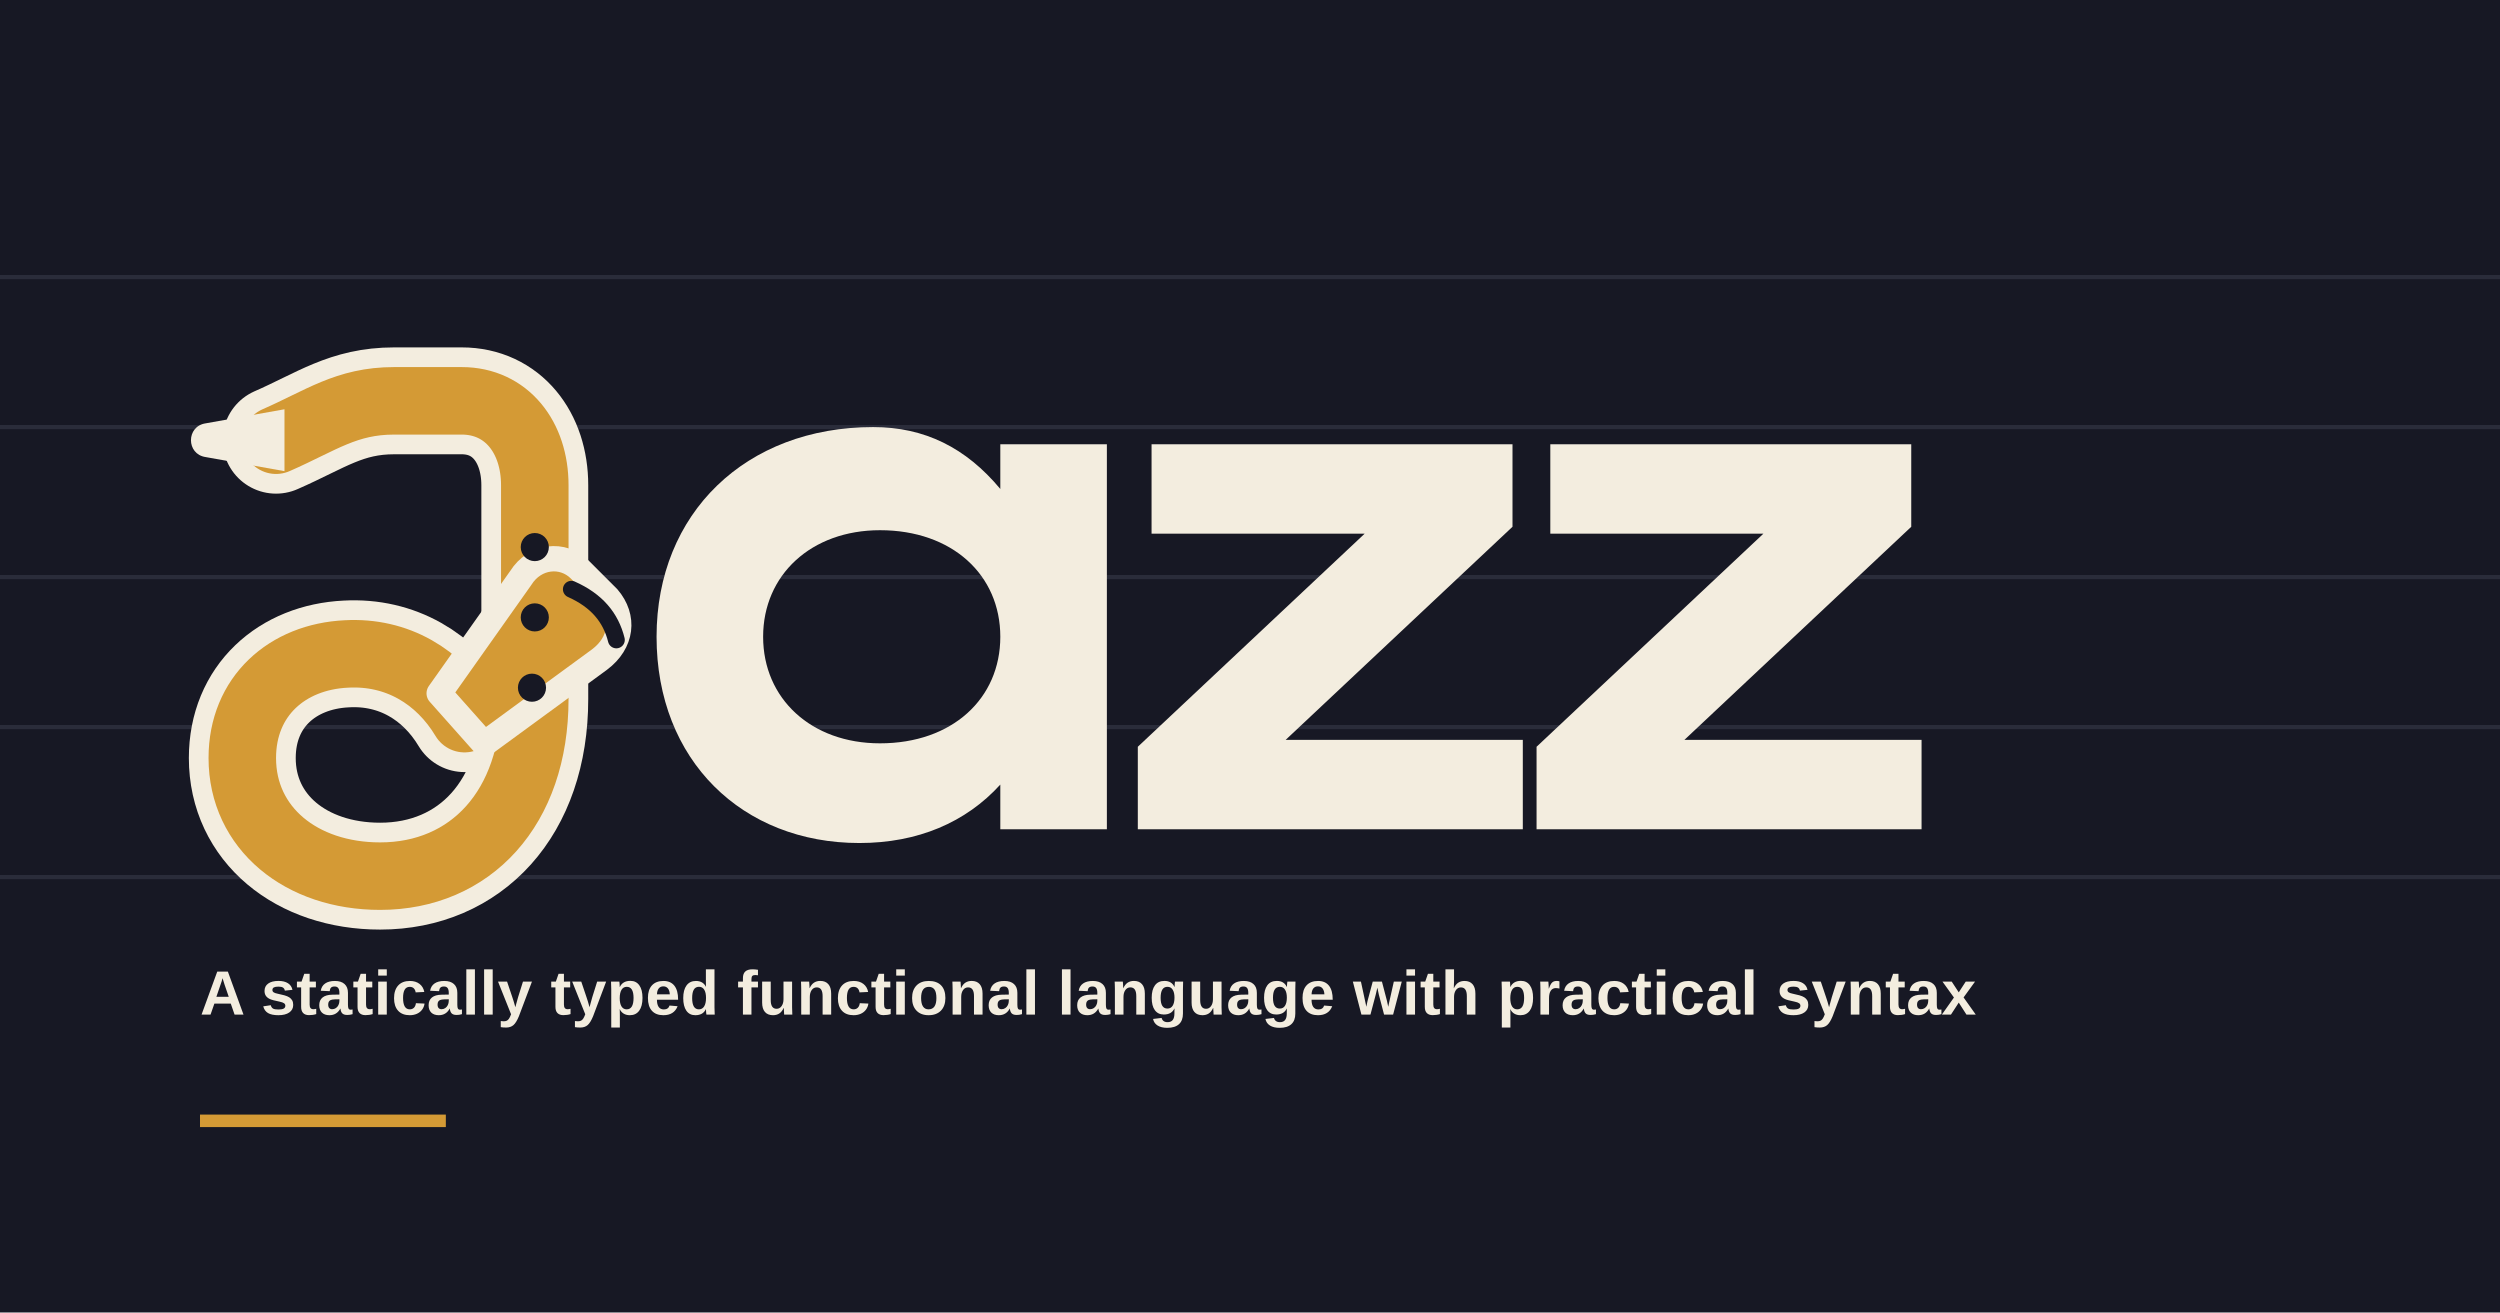
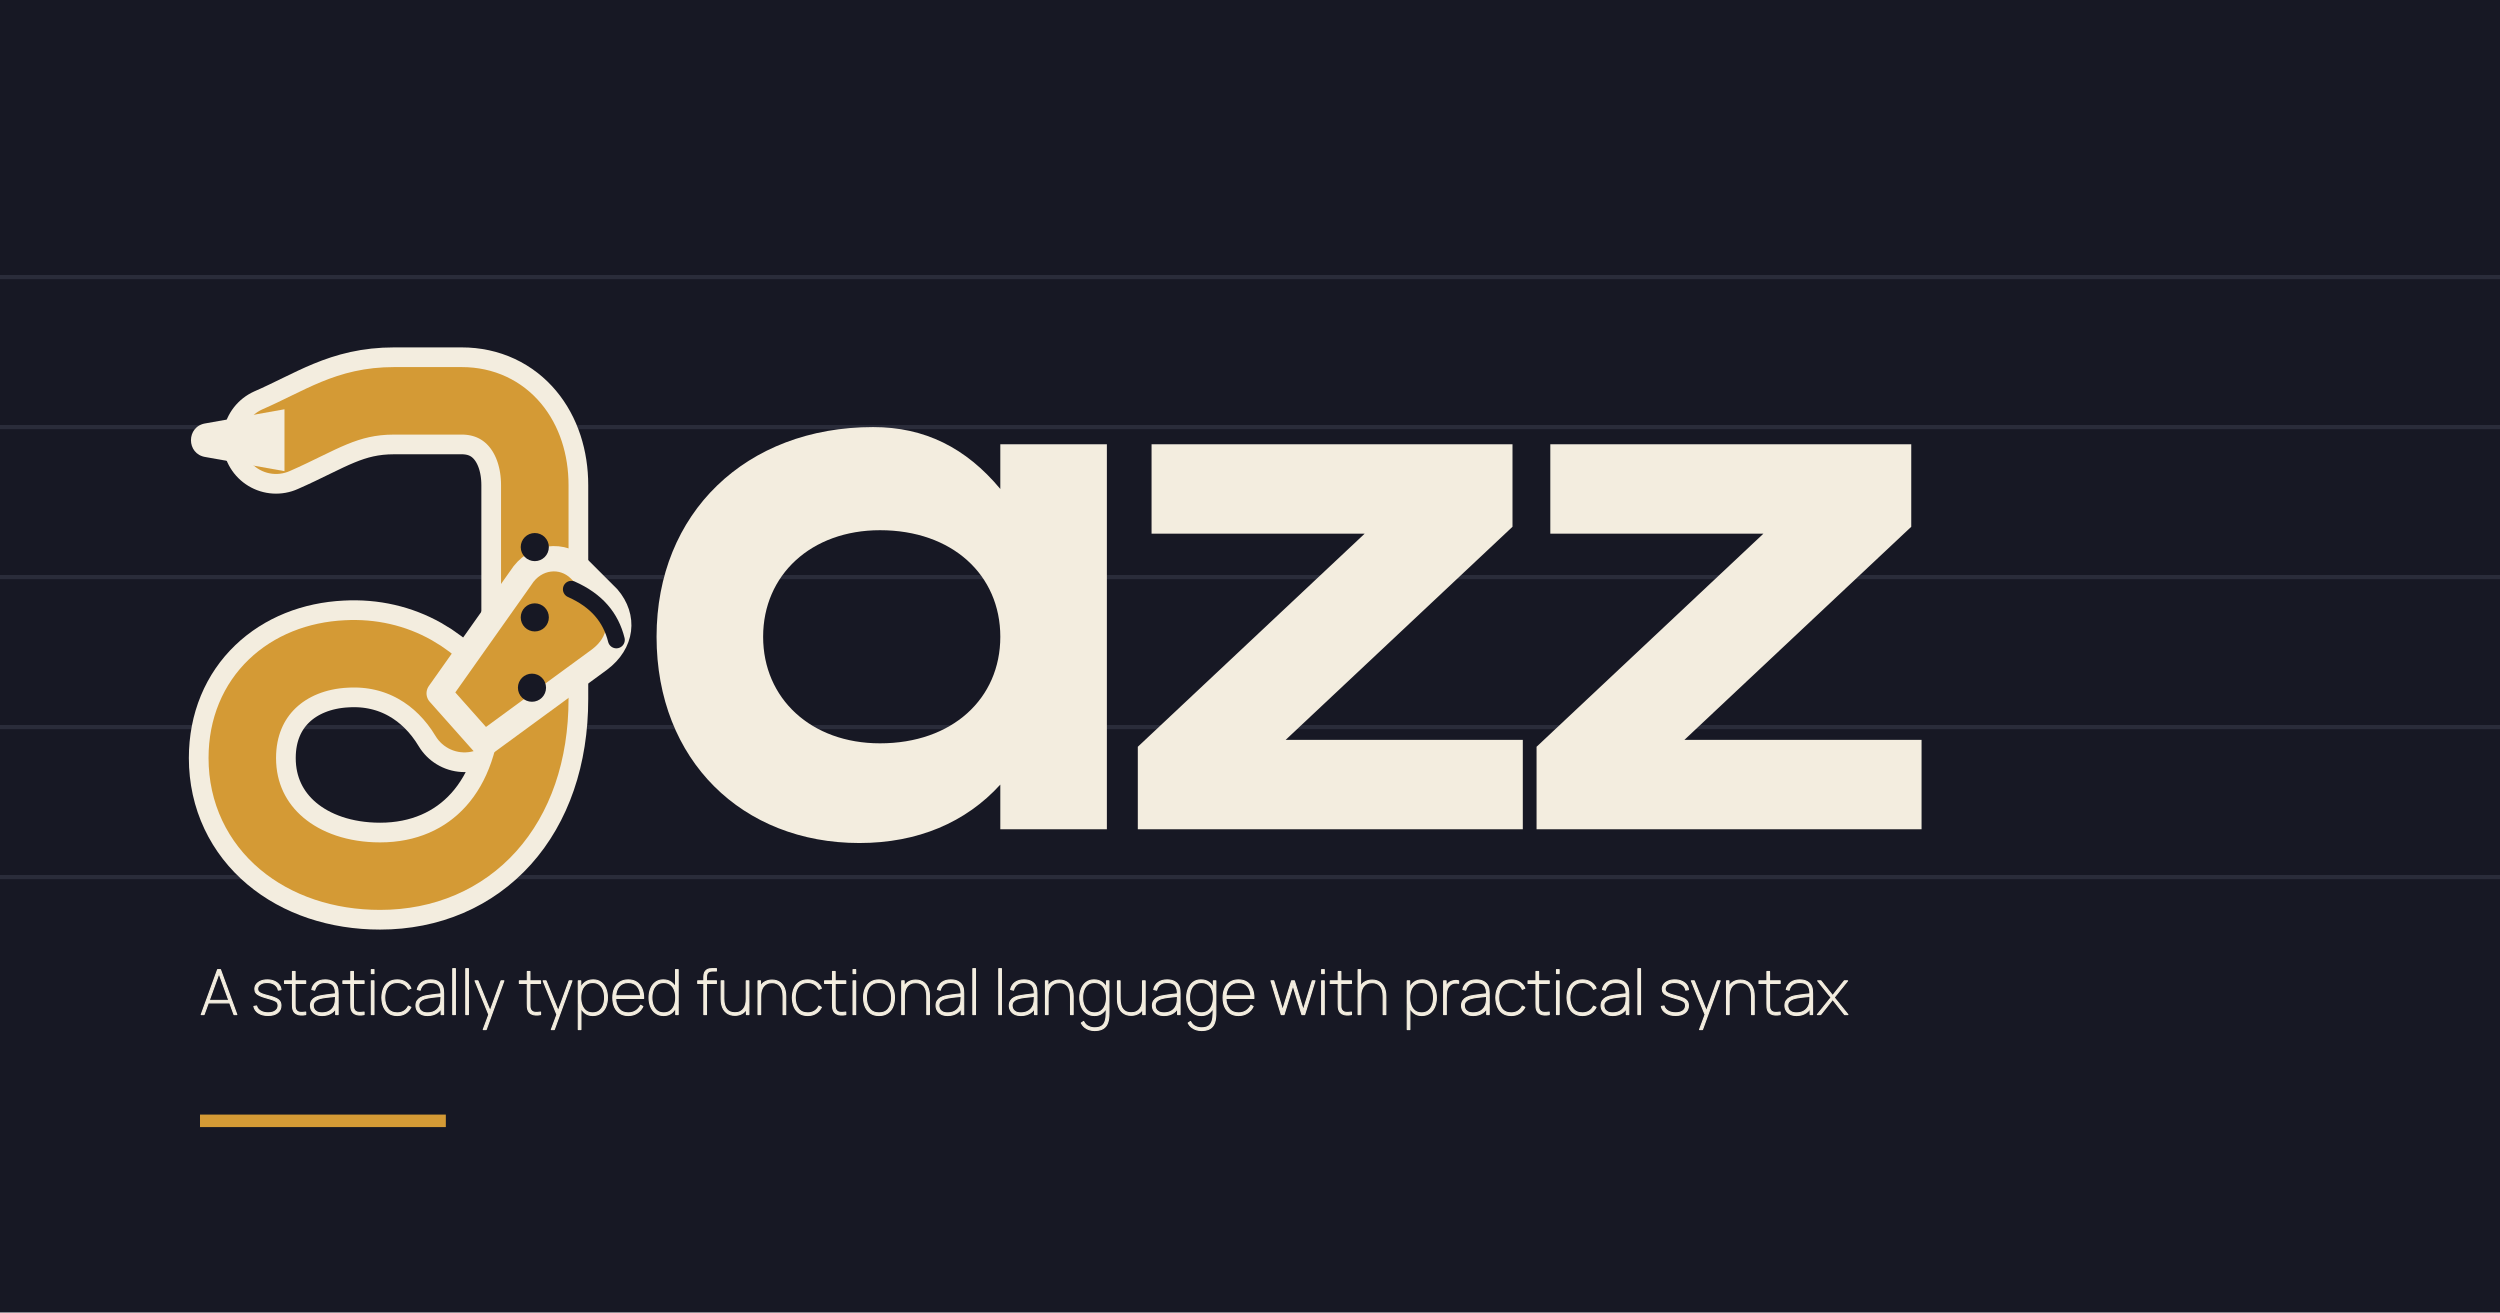
<svg xmlns="http://www.w3.org/2000/svg" viewBox="0 0 1200 630" width="1200" height="630" role="img">
  <rect width="1200" height="630" fill="#171824" />
  <g fill="#2A2C3A">
    <rect x="0" y="132" width="1200" height="2" />
    <rect x="0" y="204" width="1200" height="2" />
    <rect x="0" y="276" width="1200" height="2" />
    <rect x="0" y="348" width="1200" height="2" />
    <rect x="0" y="420" width="1200" height="2" />
  </g>
  <g transform="translate(92 160) scale(1.35)">
    <path d="M30 38C46 31 55 24 72 24h24c16 0 26 13 26 30v76c0 39-23 63-55 63-28 0-49-17-49-42 0-22 16-36 37-37 18-1 33 8 42 23" fill="none" stroke="#F3EDDF" stroke-width="38" stroke-linecap="round" stroke-linejoin="round" />
    <path d="M30 38C46 31 55 24 72 24h24c16 0 26 13 26 30v76c0 39-23 63-55 63-28 0-49-17-49-42 0-22 16-36 37-37 18-1 33 8 42 23" fill="none" stroke="#D49A35" stroke-width="24" stroke-linecap="round" stroke-linejoin="round" />
    <path d="M5 32l28-5v22L5 44c-7-1-7-11 0-12Z" fill="#F3EDDF" />
    <path d="m88 128 16 18 41-30c8-6 9-15 3-22l-10-10c-6-6-16-5-21 3l-29 41Z" fill="#D49A35" stroke="#F3EDDF" stroke-width="9" stroke-linejoin="round" />
    <path d="M135 91c9 4 14 10 16 18" fill="none" stroke="#171824" stroke-width="6" stroke-linecap="round" />
    <circle cx="122" cy="76" r="5" fill="#171824" />
    <circle cx="122" cy="101" r="5" fill="#171824" />
    <circle cx="121" cy="126" r="5" fill="#171824" />
  </g>
  <g transform="translate(330 205) scale(1.65)">
    <path fill="#F3EDDF" fill-rule="evenodd" d="M54 0C17 0-9 25-9 61s25 60 59 60c17 0 31-6 41-17v13h31V5H91v13C81 6 69 0 54 0Zm2 30c21 0 35 13 35 31S77 92 56 92c-20 0-34-13-34-31s14-31 34-31Z" />
    <path fill="#F3EDDF" d="M135 5h105v24l-66 62h69v26H131V93l66-62h-62V5Zm116 0h105v24l-66 62h69v26H247V93l66-62h-62V5Z" />
  </g>
-   <text x="96" y="487" fill="#F3EDDF" font-family="Manrope, Arial, sans-serif" font-size="30" font-weight="560" letter-spacing=".2">A statically typed functional language with practical syntax</text>
+   <g transform="translate(96 487) scale(0.015 -0.015)" fill="#F3EDDF" stroke="#F3EDDF" stroke-width="35" stroke-linejoin="round" aria-label="A statically typed functional language with practical syntax" data-font-source="@fontsource-variable/manrope@5.3.0">
+     <path d="M40 0L564 1440L654 1440L1178 0L1088 0L578 1402L638 1402L130 0ZM240 374L240 454L976 454L976 374Z" transform="translate(0 0)" />
+     <path d="" transform="translate(1230.903 0)" />
+     <path d="M534 -28Q351 -28 230 48.5Q109 125 80 260L166 276Q193 176 292.5 116Q392 56 536 56Q683 56 769.5 119Q856 182 856 290Q856 349 830 386.5Q804 424 728.5 455Q653 486 506 526Q352 568 266.5 607.5Q181 647 146.5 696.5Q112 746 112 818Q112 904 163 970Q214 1036 304 1073Q394 1110 512 1110Q631 1110 726.5 1070.5Q822 1031 880.5 960.5Q939 890 948 798L862 782Q843 895 746.5 960.5Q650 1026 506 1026Q371 1028 285.5 971Q200 914 200 822Q200 771 229 734.5Q258 698 330 668Q402 638 530 606Q692 565 782.5 523Q873 481 909.5 425Q946 369 946 286Q946 139 836 55.5Q726 -28 534 -28Z" transform="translate(1643.806 0)" />
+     <path d="M698 0Q617 -18 538 -13.5Q459 -9 397 24.5Q335 58 304 126Q280 179 277 233.5Q274 288 274 358L274 1380L358 1380L358 358Q358 288 359.5 245Q361 202 380 164Q416 92 494 75.5Q572 59 698 80ZM20 996L20 1080L698 1080L698 996Z" transform="translate(2684.71 0)" />
+     <path d="M454 -30Q328 -30 245 14Q162 58 121 130Q80 202 80 286Q80 381 121.5 443.5Q163 506 230 542Q297 578 374 594Q468 613 575.5 627.5Q683 642 774 652Q865 662 910 668L880 648Q885 839 810.5 932.5Q736 1026 548 1026Q412 1026 329.5 965.5Q247 905 214 780L122 804Q158 954 269.5 1032Q381 1110 552 1110Q702 1110 802 1049Q902 988 938 884Q952 844 958 787Q964 730 964 676L964 0L886 0L886 296L926 294Q883 140 755 55Q627 -30 454 -30ZM450 54Q567 54 656.5 96Q746 138 801.5 217.5Q857 297 872 408Q880 464 880 528Q880 592 880 620L924 586Q871 581 777.5 572.5Q684 564 580 550.5Q476 537 392 516Q343 504 291 478Q239 452 203.5 405Q168 358 168 284Q168 232 194 179Q220 126 281.5 90Q343 54 450 54Z" transform="translate(3455.613 0)" />
+     <path d="M698 0Q617 -18 538 -13.5Q459 -9 397 24.5Q335 58 304 126Q280 179 277 233.5Q274 288 274 358L274 1380L358 1380L358 358Q358 288 359.5 245Q361 202 380 164Q416 92 494 75.5Q572 59 698 80ZM20 996L20 1080L698 1080L698 996Z" transform="translate(4552.516 0)" />
+     <path d="M160 1312L160 1440L244 1440L244 1312ZM160 0L160 1080L244 1080L244 0Z" transform="translate(5323.419 0)" />
+     <path d="M574 -30Q413 -30 304 42Q195 114 139 242.5Q83 371 80 540Q83 713 139.5 841Q196 969 305 1039.5Q414 1110 574 1110Q724 1110 841.5 1038.5Q959 967 1008 842L928 808Q883 912 789.5 969Q696 1026 574 1026Q438 1026 349 964.5Q260 903 216 793.5Q172 684 170 540Q173 320 274 187Q375 54 574 54Q693 54 785 109Q877 164 926 270L1008 234Q941 104 831 37Q721 -30 574 -30Z" transform="translate(5740.323 0)" />
+     <path d="M454 -30Q328 -30 245 14Q162 58 121 130Q80 202 80 286Q80 381 121.5 443.5Q163 506 230 542Q297 578 374 594Q468 613 575.5 627.5Q683 642 774 652Q865 662 910 668L880 648Q885 839 810.5 932.5Q736 1026 548 1026Q412 1026 329.5 965.5Q247 905 214 780L122 804Q158 954 269.5 1032Q381 1110 552 1110Q702 1110 802 1049Q902 988 938 884Q952 844 958 787Q964 730 964 676L964 0L886 0L886 296L926 294Q883 140 755 55Q627 -30 454 -30ZM450 54Q567 54 656.5 96Q746 138 801.5 217.5Q857 297 872 408Q880 464 880 528Q880 592 880 620L924 586Q871 581 777.5 572.5Q684 564 580 550.5Q476 537 392 516Q343 504 291 478Q239 452 203.5 405Q168 358 168 284Q168 232 194 179Q220 126 281.5 90Q343 54 450 54Z" transform="translate(6831.226 0)" />
+     <path d="M160 0L160 1470L244 1470L244 0Z" transform="translate(7928.129 0)" />
+     <path d="M160 0L160 1470L244 1470L244 0Z" transform="translate(8345.032 0)" />
+     <path d="M302 -480L512 84L514 -84L40 1080L132 1080L556 32L492 32L872 1080L962 1080L396 -480Z" transform="translate(8761.935 0)" />
+     <path d="" transform="translate(9786.839 0)" />
+     <path d="M698 0Q617 -18 538 -13.5Q459 -9 397 24.5Q335 58 304 126Q280 179 277 233.5Q274 288 274 358L274 1380L358 1380L358 358Q358 288 359.5 245Q361 202 380 164Q416 92 494 75.5Q572 59 698 80ZM20 996L20 1080L698 1080L698 996Z" transform="translate(10199.742 0)" />
+     <path d="M302 -480L512 84L514 -84L40 1080L132 1080L556 32L492 32L872 1080L962 1080L396 -480Z" transform="translate(10940.645 0)" />
+     <path d="M602 -30Q459 -30 359 46Q259 122 206.5 251.5Q154 381 154 542Q154 706 207 834.5Q260 963 363.5 1036.5Q467 1110 618 1110Q763 1110 864.5 1034.5Q966 959 1019 830Q1072 701 1072 542Q1072 380 1018 250.5Q964 121 859.5 45.5Q755 -30 602 -30ZM140 -480L140 1080L218 1080L218 230L224 230L224 -480ZM602 54Q727 54 811.5 118Q896 182 939 292.5Q982 403 982 542Q982 680 940.5 789.5Q899 899 815 962.5Q731 1026 602 1026Q476 1026 390.5 964Q305 902 261.5 792.5Q218 683 218 542Q218 403 261 292.5Q304 182 389.5 118Q475 54 602 54Z" transform="translate(11965.548 0)" />
+     <path d="M574 -30Q421 -30 310.5 39Q200 108 140 236Q80 364 80 540Q80 717 139.5 845Q199 973 309.5 1041.5Q420 1110 574 1110Q729 1110 839 1040Q949 970 1007.5 837Q1066 704 1066 516L976 516L976 544Q970 777 866.5 901.5Q763 1026 574 1026Q382 1026 276 898.5Q170 771 170 540Q170 309 276 181.5Q382 54 574 54Q708 54 809 117Q910 180 970 298L1040 258Q974 120 853 45Q732 -30 574 -30ZM134 516L134 600L1014 600L1014 516Z" transform="translate(13130.452 0)" />
+     <path d="M550 -30Q397 -30 292.5 45.5Q188 121 134 250.5Q80 380 80 542Q80 701 133 830Q186 959 287.5 1034.5Q389 1110 534 1110Q685 1110 788.5 1036.5Q892 963 945 834.5Q998 706 998 542Q998 381 945.5 251.5Q893 122 793 46Q693 -30 550 -30ZM550 54Q677 54 762.5 118Q848 182 891 292.5Q934 403 934 542Q934 683 890.5 792.5Q847 902 761.5 964Q676 1026 550 1026Q421 1026 336.5 962.5Q252 899 211 789.5Q170 680 170 542Q170 403 213 292.5Q256 182 340.5 118Q425 54 550 54ZM934 0L934 850L928 850L928 1440L1012 1440L1012 0Z" transform="translate(14289.355 0)" />
+     <path d="" transform="translate(15454.258 0)" />
+     <path d="M256 0L256 1202Q256 1244 261.5 1279.5Q267 1315 281 1345Q295 1375 320 1402Q344 1427 373.5 1442Q403 1457 439 1463.5Q475 1470 518 1470L658 1470L658 1394L528 1394Q434 1394 387 1349Q340 1304 340 1194L340 0ZM60 996L60 1080L658 1080L658 996Z" transform="translate(15867.161 0)" />
+     <path d="M558 -24Q476 -24 407.5 -1Q339 22 285.5 65.5Q232 109 195 172Q158 235 139 315.5Q120 396 120 492L120 1080L204 1080L204 508Q204 393 227.5 308Q251 223 297 167.5Q343 112 408.5 85Q474 58 558 58Q657 58 726.5 92.5Q796 127 839 187Q882 247 902 325Q922 403 922 490L1000 492Q1000 307 939 193.5Q878 80 777.5 28Q677 -24 558 -24ZM928 0L928 220L922 220L922 1080L1006 1080L1006 0Z" transform="translate(16558.065 0)" />
+     <path d="M942 0L942 572Q942 688 918.5 772.5Q895 857 849 912.5Q803 968 737.5 995Q672 1022 588 1022Q489 1022 419.5 987.5Q350 953 307 893Q264 833 244 755Q224 677 224 590L146 588Q146 773 207 886.5Q268 1000 368.5 1052Q469 1104 588 1104Q670 1104 738.5 1081Q807 1058 860.5 1014.5Q914 971 951 908Q988 845 1007 764.5Q1026 684 1026 588L1026 0ZM140 0L140 1080L218 1080L218 860L224 860L224 0Z" transform="translate(17716.968 0)" />
+     <path d="M574 -30Q413 -30 304 42Q195 114 139 242.5Q83 371 80 540Q83 713 139.5 841Q196 969 305 1039.5Q414 1110 574 1110Q724 1110 841.5 1038.5Q959 967 1008 842L928 808Q883 912 789.5 969Q696 1026 574 1026Q438 1026 349 964.5Q260 903 216 793.5Q172 684 170 540Q173 320 274 187Q375 54 574 54Q693 54 785 109Q877 164 926 270L1008 234Q941 104 831 37Q721 -30 574 -30Z" transform="translate(18875.871 0)" />
+     <path d="M698 0Q617 -18 538 -13.5Q459 -9 397 24.5Q335 58 304 126Q280 179 277 233.5Q274 288 274 358L274 1380L358 1380L358 358Q358 288 359.5 245Q361 202 380 164Q416 92 494 75.5Q572 59 698 80ZM20 996L20 1080L698 1080L698 996Z" transform="translate(19966.774 0)" />
+     <path d="M160 1312L160 1440L244 1440L244 1312ZM160 0L160 1080L244 1080L244 0Z" transform="translate(20737.677 0)" />
+     <path d="M574 -30Q414 -30 304 43Q194 116 137 245Q80 374 80 542Q80 712 138 840Q196 968 306.5 1039Q417 1110 574 1110Q735 1110 845 1037.5Q955 965 1011.5 837Q1068 709 1068 542Q1068 371 1011 242.5Q954 114 843.5 42Q733 -30 574 -30ZM574 54Q778 54 878 189.5Q978 325 978 542Q978 763 877.5 894.5Q777 1026 574 1026Q437 1026 347.5 964Q258 902 214 793Q170 684 170 542Q170 322 272.5 188Q375 54 574 54Z" transform="translate(21154.581 0)" />
+     <path d="M942 0L942 572Q942 688 918.5 772.5Q895 857 849 912.5Q803 968 737.5 995Q672 1022 588 1022Q489 1022 419.5 987.5Q350 953 307 893Q264 833 244 755Q224 677 224 590L146 588Q146 773 207 886.5Q268 1000 368.5 1052Q469 1104 588 1104Q670 1104 738.5 1081Q807 1058 860.5 1014.5Q914 971 951 908Q988 845 1007 764.5Q1026 684 1026 588L1026 0ZM140 0L140 1080L218 1080L218 860L224 860L224 0Z" transform="translate(22315.484 0)" />
+     <path d="M454 -30Q328 -30 245 14Q162 58 121 130Q80 202 80 286Q80 381 121.5 443.5Q163 506 230 542Q297 578 374 594Q468 613 575.5 627.5Q683 642 774 652Q865 662 910 668L880 648Q885 839 810.5 932.5Q736 1026 548 1026Q412 1026 329.5 965.5Q247 905 214 780L122 804Q158 954 269.5 1032Q381 1110 552 1110Q702 1110 802 1049Q902 988 938 884Q952 844 958 787Q964 730 964 676L964 0L886 0L886 296L926 294Q883 140 755 55Q627 -30 454 -30ZM450 54Q567 54 656.5 96Q746 138 801.5 217.5Q857 297 872 408Q880 464 880 528Q880 592 880 620L924 586Q871 581 777.5 572.5Q684 564 580 550.5Q476 537 392 516Q343 504 291 478Q239 452 203.5 405Q168 358 168 284Q168 232 194 179Q220 126 281.5 90Q343 54 450 54Z" transform="translate(23474.387 0)" />
+     <path d="M160 0L160 1470L244 1470L244 0Z" transform="translate(24571.29 0)" />
+     <path d="" transform="translate(24988.194 0)" />
+     <path d="M160 0L160 1470L244 1470L244 0Z" transform="translate(25401.097 0)" />
+     <path d="M454 -30Q328 -30 245 14Q162 58 121 130Q80 202 80 286Q80 381 121.5 443.5Q163 506 230 542Q297 578 374 594Q468 613 575.5 627.5Q683 642 774 652Q865 662 910 668L880 648Q885 839 810.5 932.5Q736 1026 548 1026Q412 1026 329.5 965.5Q247 905 214 780L122 804Q158 954 269.5 1032Q381 1110 552 1110Q702 1110 802 1049Q902 988 938 884Q952 844 958 787Q964 730 964 676L964 0L886 0L886 296L926 294Q883 140 755 55Q627 -30 454 -30ZM450 54Q567 54 656.5 96Q746 138 801.5 217.5Q857 297 872 408Q880 464 880 528Q880 592 880 620L924 586Q871 581 777.5 572.5Q684 564 580 550.5Q476 537 392 516Q343 504 291 478Q239 452 203.5 405Q168 358 168 284Q168 232 194 179Q220 126 281.5 90Q343 54 450 54Z" transform="translate(25818 0)" />
+     <path d="M942 0L942 572Q942 688 918.5 772.5Q895 857 849 912.5Q803 968 737.5 995Q672 1022 588 1022Q489 1022 419.5 987.5Q350 953 307 893Q264 833 244 755Q224 677 224 590L146 588Q146 773 207 886.5Q268 1000 368.5 1052Q469 1104 588 1104Q670 1104 738.5 1081Q807 1058 860.5 1014.5Q914 971 951 908Q988 845 1007 764.5Q1026 684 1026 588L1026 0ZM140 0L140 1080L218 1080L218 860L224 860L224 0Z" transform="translate(26914.903 0)" />
+     <path d="M552 -510Q474 -510 395 -488Q316 -466 246.5 -413.5Q177 -361 128 -270L202 -220Q256 -331 354 -377.5Q452 -424 552 -424Q697 -424 778.5 -369.5Q860 -315 893 -207.5Q926 -100 926 60L926 336L934 336L934 1080L1012 1080L1012 60Q1012 11 1010 -35Q1008 -81 1002 -126Q986 -257 932.5 -342Q879 -427 785 -468.5Q691 -510 552 -510ZM550 -30Q397 -30 292.5 45.5Q188 121 134 250.5Q80 380 80 542Q80 701 133 830Q186 959 287.5 1034.5Q389 1110 534 1110Q685 1110 788.5 1036.5Q892 963 945 834.5Q998 706 998 542Q998 381 945.5 251.5Q893 122 793 46Q693 -30 550 -30ZM550 54Q677 54 762.5 118Q848 182 891 292.5Q934 403 934 542Q934 683 890.5 792.5Q847 902 761.5 964Q676 1026 550 1026Q421 1026 336.5 962.5Q252 899 211 789.5Q170 680 170 542Q170 403 213 292.5Q256 182 340.5 118Q425 54 550 54Z" transform="translate(28073.806 0)" />
+     <path d="M558 -24Q476 -24 407.5 -1Q339 22 285.5 65.5Q232 109 195 172Q158 235 139 315.5Q120 396 120 492L120 1080L204 1080L204 508Q204 393 227.5 308Q251 223 297 167.5Q343 112 408.5 85Q474 58 558 58Q657 58 726.5 92.5Q796 127 839 187Q882 247 902 325Q922 403 922 490L1000 492Q1000 307 939 193.5Q878 80 777.5 28Q677 -24 558 -24ZM928 0L928 220L922 220L922 1080L1006 1080L1006 0Z" transform="translate(29238.71 0)" />
+     <path d="M454 -30Q328 -30 245 14Q162 58 121 130Q80 202 80 286Q80 381 121.5 443.5Q163 506 230 542Q297 578 374 594Q468 613 575.5 627.5Q683 642 774 652Q865 662 910 668L880 648Q885 839 810.5 932.5Q736 1026 548 1026Q412 1026 329.5 965.5Q247 905 214 780L122 804Q158 954 269.5 1032Q381 1110 552 1110Q702 1110 802 1049Q902 988 938 884Q952 844 958 787Q964 730 964 676L964 0L886 0L886 296L926 294Q883 140 755 55Q627 -30 454 -30ZM450 54Q567 54 656.5 96Q746 138 801.5 217.5Q857 297 872 408Q880 464 880 528Q880 592 880 620L924 586Q871 581 777.5 572.5Q684 564 580 550.5Q476 537 392 516Q343 504 291 478Q239 452 203.5 405Q168 358 168 284Q168 232 194 179Q220 126 281.5 90Q343 54 450 54Z" transform="translate(30397.613 0)" />
+     <path d="M552 -510Q474 -510 395 -488Q316 -466 246.5 -413.5Q177 -361 128 -270L202 -220Q256 -331 354 -377.5Q452 -424 552 -424Q697 -424 778.5 -369.5Q860 -315 893 -207.5Q926 -100 926 60L926 336L934 336L934 1080L1012 1080L1012 60Q1012 11 1010 -35Q1008 -81 1002 -126Q986 -257 932.5 -342Q879 -427 785 -468.5Q691 -510 552 -510ZM550 -30Q397 -30 292.5 45.5Q188 121 134 250.5Q80 380 80 542Q80 701 133 830Q186 959 287.5 1034.5Q389 1110 534 1110Q685 1110 788.5 1036.5Q892 963 945 834.5Q998 706 998 542Q998 381 945.5 251.5Q893 122 793 46Q693 -30 550 -30ZM550 54Q677 54 762.5 118Q848 182 891 292.5Q934 403 934 542Q934 683 890.5 792.5Q847 902 761.5 964Q676 1026 550 1026Q421 1026 336.5 962.5Q252 899 211 789.5Q170 680 170 542Q170 403 213 292.5Q256 182 340.5 118Q425 54 550 54Z" transform="translate(31494.516 0)" />
+     <path d="M574 -30Q421 -30 310.5 39Q200 108 140 236Q80 364 80 540Q80 717 139.5 845Q199 973 309.5 1041.5Q420 1110 574 1110Q729 1110 839 1040Q949 970 1007.5 837Q1066 704 1066 516L976 516L976 544Q970 777 866.5 901.5Q763 1026 574 1026Q382 1026 276 898.5Q170 771 170 540Q170 309 276 181.5Q382 54 574 54Q708 54 809 117Q910 180 970 298L1040 258Q974 120 853 45Q732 -30 574 -30ZM134 516L134 600L1014 600L1014 516Z" transform="translate(32659.419 0)" />
+     <path d="" transform="translate(33818.323 0)" />
+     <path d="M370 0L40 1080L128 1080L414 144L700 1080L788 1080L1074 144L1362 1080L1448 1080L1118 0L1030 0L744 938L458 0Z" transform="translate(34231.226 0)" />
+     <path d="M160 1312L160 1440L244 1440L244 1312ZM160 0L160 1080L244 1080L244 0Z" transform="translate(35732.129 0)" />
+     <path d="M698 0Q617 -18 538 -13.5Q459 -9 397 24.5Q335 58 304 126Q280 179 277 233.5Q274 288 274 358L274 1380L358 1380L358 358Q358 288 359.5 245Q361 202 380 164Q416 92 494 75.5Q572 59 698 80ZM20 996L20 1080L698 1080L698 996Z" transform="translate(36149.032 0)" />
+     <path d="M942 0L942 572Q942 688 918.5 772.5Q895 857 849 912.5Q803 968 737.5 995Q672 1022 588 1022Q489 1022 419.5 987.5Q350 953 307 893Q264 833 244 755Q224 677 224 590L146 588Q146 773 207 886.5Q268 1000 368.5 1052Q469 1104 588 1104Q670 1104 738.5 1081Q807 1058 860.5 1014.5Q914 971 951 908Q988 845 1007 764.5Q1026 684 1026 588L1026 0ZM140 0L140 1440L218 1440L218 590L224 590L224 0Z" transform="translate(36919.935 0)" />
+     <path d="" transform="translate(38078.839 0)" />
+     <path d="M602 -30Q459 -30 359 46Q259 122 206.5 251.5Q154 381 154 542Q154 706 207 834.5Q260 963 363.5 1036.5Q467 1110 618 1110Q763 1110 864.5 1034.5Q966 959 1019 830Q1072 701 1072 542Q1072 380 1018 250.5Q964 121 859.5 45.5Q755 -30 602 -30ZM140 -480L140 1080L218 1080L218 230L224 230L224 -480ZM602 54Q727 54 811.5 118Q896 182 939 292.5Q982 403 982 542Q982 680 940.5 789.5Q899 899 815 962.5Q731 1026 602 1026Q476 1026 390.5 964Q305 902 261.5 792.5Q218 683 218 542Q218 403 261 292.5Q304 182 389.5 118Q475 54 602 54Z" transform="translate(38491.742 0)" />
+     <path d="M140 0L140 1080L218 1080L218 822L192 856Q209 900 235 938Q261 976 286 1000Q330 1043 390.5 1065.5Q451 1088 512 1091.5Q573 1095 620 1080L620 1000Q553 1015 478 1005.5Q403 996 338 936Q281 883 257.5 814Q234 745 229 671.5Q224 598 224 532L224 0Z" transform="translate(39656.645 0)" />
+     <path d="M454 -30Q328 -30 245 14Q162 58 121 130Q80 202 80 286Q80 381 121.5 443.5Q163 506 230 542Q297 578 374 594Q468 613 575.5 627.5Q683 642 774 652Q865 662 910 668L880 648Q885 839 810.5 932.5Q736 1026 548 1026Q412 1026 329.5 965.5Q247 905 214 780L122 804Q158 954 269.5 1032Q381 1110 552 1110Q702 1110 802 1049Q902 988 938 884Q952 844 958 787Q964 730 964 676L964 0L886 0L886 296L926 294Q883 140 755 55Q627 -30 454 -30ZM450 54Q567 54 656.5 96Q746 138 801.5 217.5Q857 297 872 408Q880 464 880 528Q880 592 880 620L924 586Q871 581 777.5 572.5Q684 564 580 550.5Q476 537 392 516Q343 504 291 478Q239 452 203.5 405Q168 358 168 284Q168 232 194 179Q220 126 281.5 90Q343 54 450 54Z" transform="translate(40289.548 0)" />
+     <path d="M574 -30Q413 -30 304 42Q195 114 139 242.5Q83 371 80 540Q83 713 139.5 841Q196 969 305 1039.5Q414 1110 574 1110Q724 1110 841.5 1038.5Q959 967 1008 842L928 808Q883 912 789.5 969Q696 1026 574 1026Q438 1026 349 964.5Q260 903 216 793.5Q172 684 170 540Q173 320 274 187Q375 54 574 54Q693 54 785 109Q877 164 926 270L1008 234Q941 104 831 37Q721 -30 574 -30Z" transform="translate(41386.452 0)" />
+     <path d="M698 0Q617 -18 538 -13.5Q459 -9 397 24.5Q335 58 304 126Q280 179 277 233.5Q274 288 274 358L274 1380L358 1380L358 358Q358 288 359.5 245Q361 202 380 164Q416 92 494 75.5Q572 59 698 80ZM20 996L20 1080L698 1080L698 996Z" transform="translate(42477.355 0)" />
+     <path d="M160 1312L160 1440L244 1440L244 1312ZM160 0L160 1080L244 1080L244 0Z" transform="translate(43248.258 0)" />
+     <path d="M574 -30Q413 -30 304 42Q195 114 139 242.5Q83 371 80 540Q83 713 139.5 841Q196 969 305 1039.5Q414 1110 574 1110Q724 1110 841.5 1038.5Q959 967 1008 842L928 808Q883 912 789.5 969Q696 1026 574 1026Q438 1026 349 964.5Q260 903 216 793.5Q172 684 170 540Q173 320 274 187Q375 54 574 54Q693 54 785 109Q877 164 926 270L1008 234Q941 104 831 37Q721 -30 574 -30Z" transform="translate(43665.161 0)" />
+     <path d="M454 -30Q328 -30 245 14Q162 58 121 130Q80 202 80 286Q80 381 121.5 443.5Q163 506 230 542Q297 578 374 594Q468 613 575.5 627.5Q683 642 774 652Q865 662 910 668L880 648Q885 839 810.5 932.5Q736 1026 548 1026Q412 1026 329.5 965.5Q247 905 214 780L122 804Q158 954 269.5 1032Q381 1110 552 1110Q702 1110 802 1049Q902 988 938 884Q952 844 958 787Q964 730 964 676L964 0L886 0L886 296L926 294Q883 140 755 55Q627 -30 454 -30ZM450 54Q567 54 656.5 96Q746 138 801.5 217.5Q857 297 872 408Q880 464 880 528Q880 592 880 620L924 586Q871 581 777.5 572.5Q684 564 580 550.5Q476 537 392 516Q343 504 291 478Q239 452 203.5 405Q168 358 168 284Q168 232 194 179Q220 126 281.5 90Q343 54 450 54Z" transform="translate(44756.065 0)" />
+     <path d="M160 0L160 1470L244 1470L244 0Z" transform="translate(45852.968 0)" />
+     <path d="" transform="translate(46269.871 0)" />
+     <path d="M534 -28Q351 -28 230 48.5Q109 125 80 260L166 276Q193 176 292.5 116Q392 56 536 56Q683 56 769.5 119Q856 182 856 290Q856 349 830 386.5Q804 424 728.5 455Q653 486 506 526Q352 568 266.5 607.5Q181 647 146.5 696.5Q112 746 112 818Q112 904 163 970Q214 1036 304 1073Q394 1110 512 1110Q631 1110 726.5 1070.5Q822 1031 880.5 960.5Q939 890 948 798L862 782Q843 895 746.5 960.5Q650 1026 506 1026Q371 1028 285.5 971Q200 914 200 822Q200 771 229 734.5Q258 698 330 668Q402 638 530 606Q692 565 782.5 523Q873 481 909.5 425Q946 369 946 286Q946 139 836 55.5Q726 -28 534 -28Z" transform="translate(46682.774 0)" />
+     <path d="M302 -480L512 84L514 -84L40 1080L132 1080L556 32L492 32L872 1080L962 1080L396 -480Z" transform="translate(47683.677 0)" />
+     <path d="M942 0L942 572Q942 688 918.5 772.5Q895 857 849 912.5Q803 968 737.5 995Q672 1022 588 1022Q489 1022 419.5 987.5Q350 953 307 893Q264 833 244 755Q224 677 224 590L146 588Q146 773 207 886.5Q268 1000 368.5 1052Q469 1104 588 1104Q670 1104 738.5 1081Q807 1058 860.5 1014.5Q914 971 951 908Q988 845 1007 764.5Q1026 684 1026 588L1026 0ZM140 0L140 1080L218 1080L218 860L224 860L224 0Z" transform="translate(48708.581 0)" />
+     <path d="M698 0Q617 -18 538 -13.5Q459 -9 397 24.5Q335 58 304 126Q280 179 277 233.5Q274 288 274 358L274 1380L358 1380L358 358Q358 288 359.5 245Q361 202 380 164Q416 92 494 75.5Q572 59 698 80ZM20 996L20 1080L698 1080L698 996Z" transform="translate(49867.484 0)" />
+     <path d="M454 -30Q328 -30 245 14Q162 58 121 130Q80 202 80 286Q80 381 121.5 443.5Q163 506 230 542Q297 578 374 594Q468 613 575.5 627.5Q683 642 774 652Q865 662 910 668L880 648Q885 839 810.5 932.5Q736 1026 548 1026Q412 1026 329.5 965.5Q247 905 214 780L122 804Q158 954 269.5 1032Q381 1110 552 1110Q702 1110 802 1049Q902 988 938 884Q952 844 958 787Q964 730 964 676L964 0L886 0L886 296L926 294Q883 140 755 55Q627 -30 454 -30ZM450 54Q567 54 656.5 96Q746 138 801.5 217.5Q857 297 872 408Q880 464 880 528Q880 592 880 620L924 586Q871 581 777.5 572.5Q684 564 580 550.5Q476 537 392 516Q343 504 291 478Q239 452 203.5 405Q168 358 168 284Q168 232 194 179Q220 126 281.5 90Q343 54 450 54Z" transform="translate(50638.387 0)" />
+     <path d="M20 0L460 546L30 1080L134 1080L510 608L884 1080L988 1080L558 546L998 0L892 0L510 484L126 0Z" transform="translate(51735.29 0)" />
+   </g>
  <rect x="96" y="535" width="118" height="6" fill="#D49A35" />
</svg>
